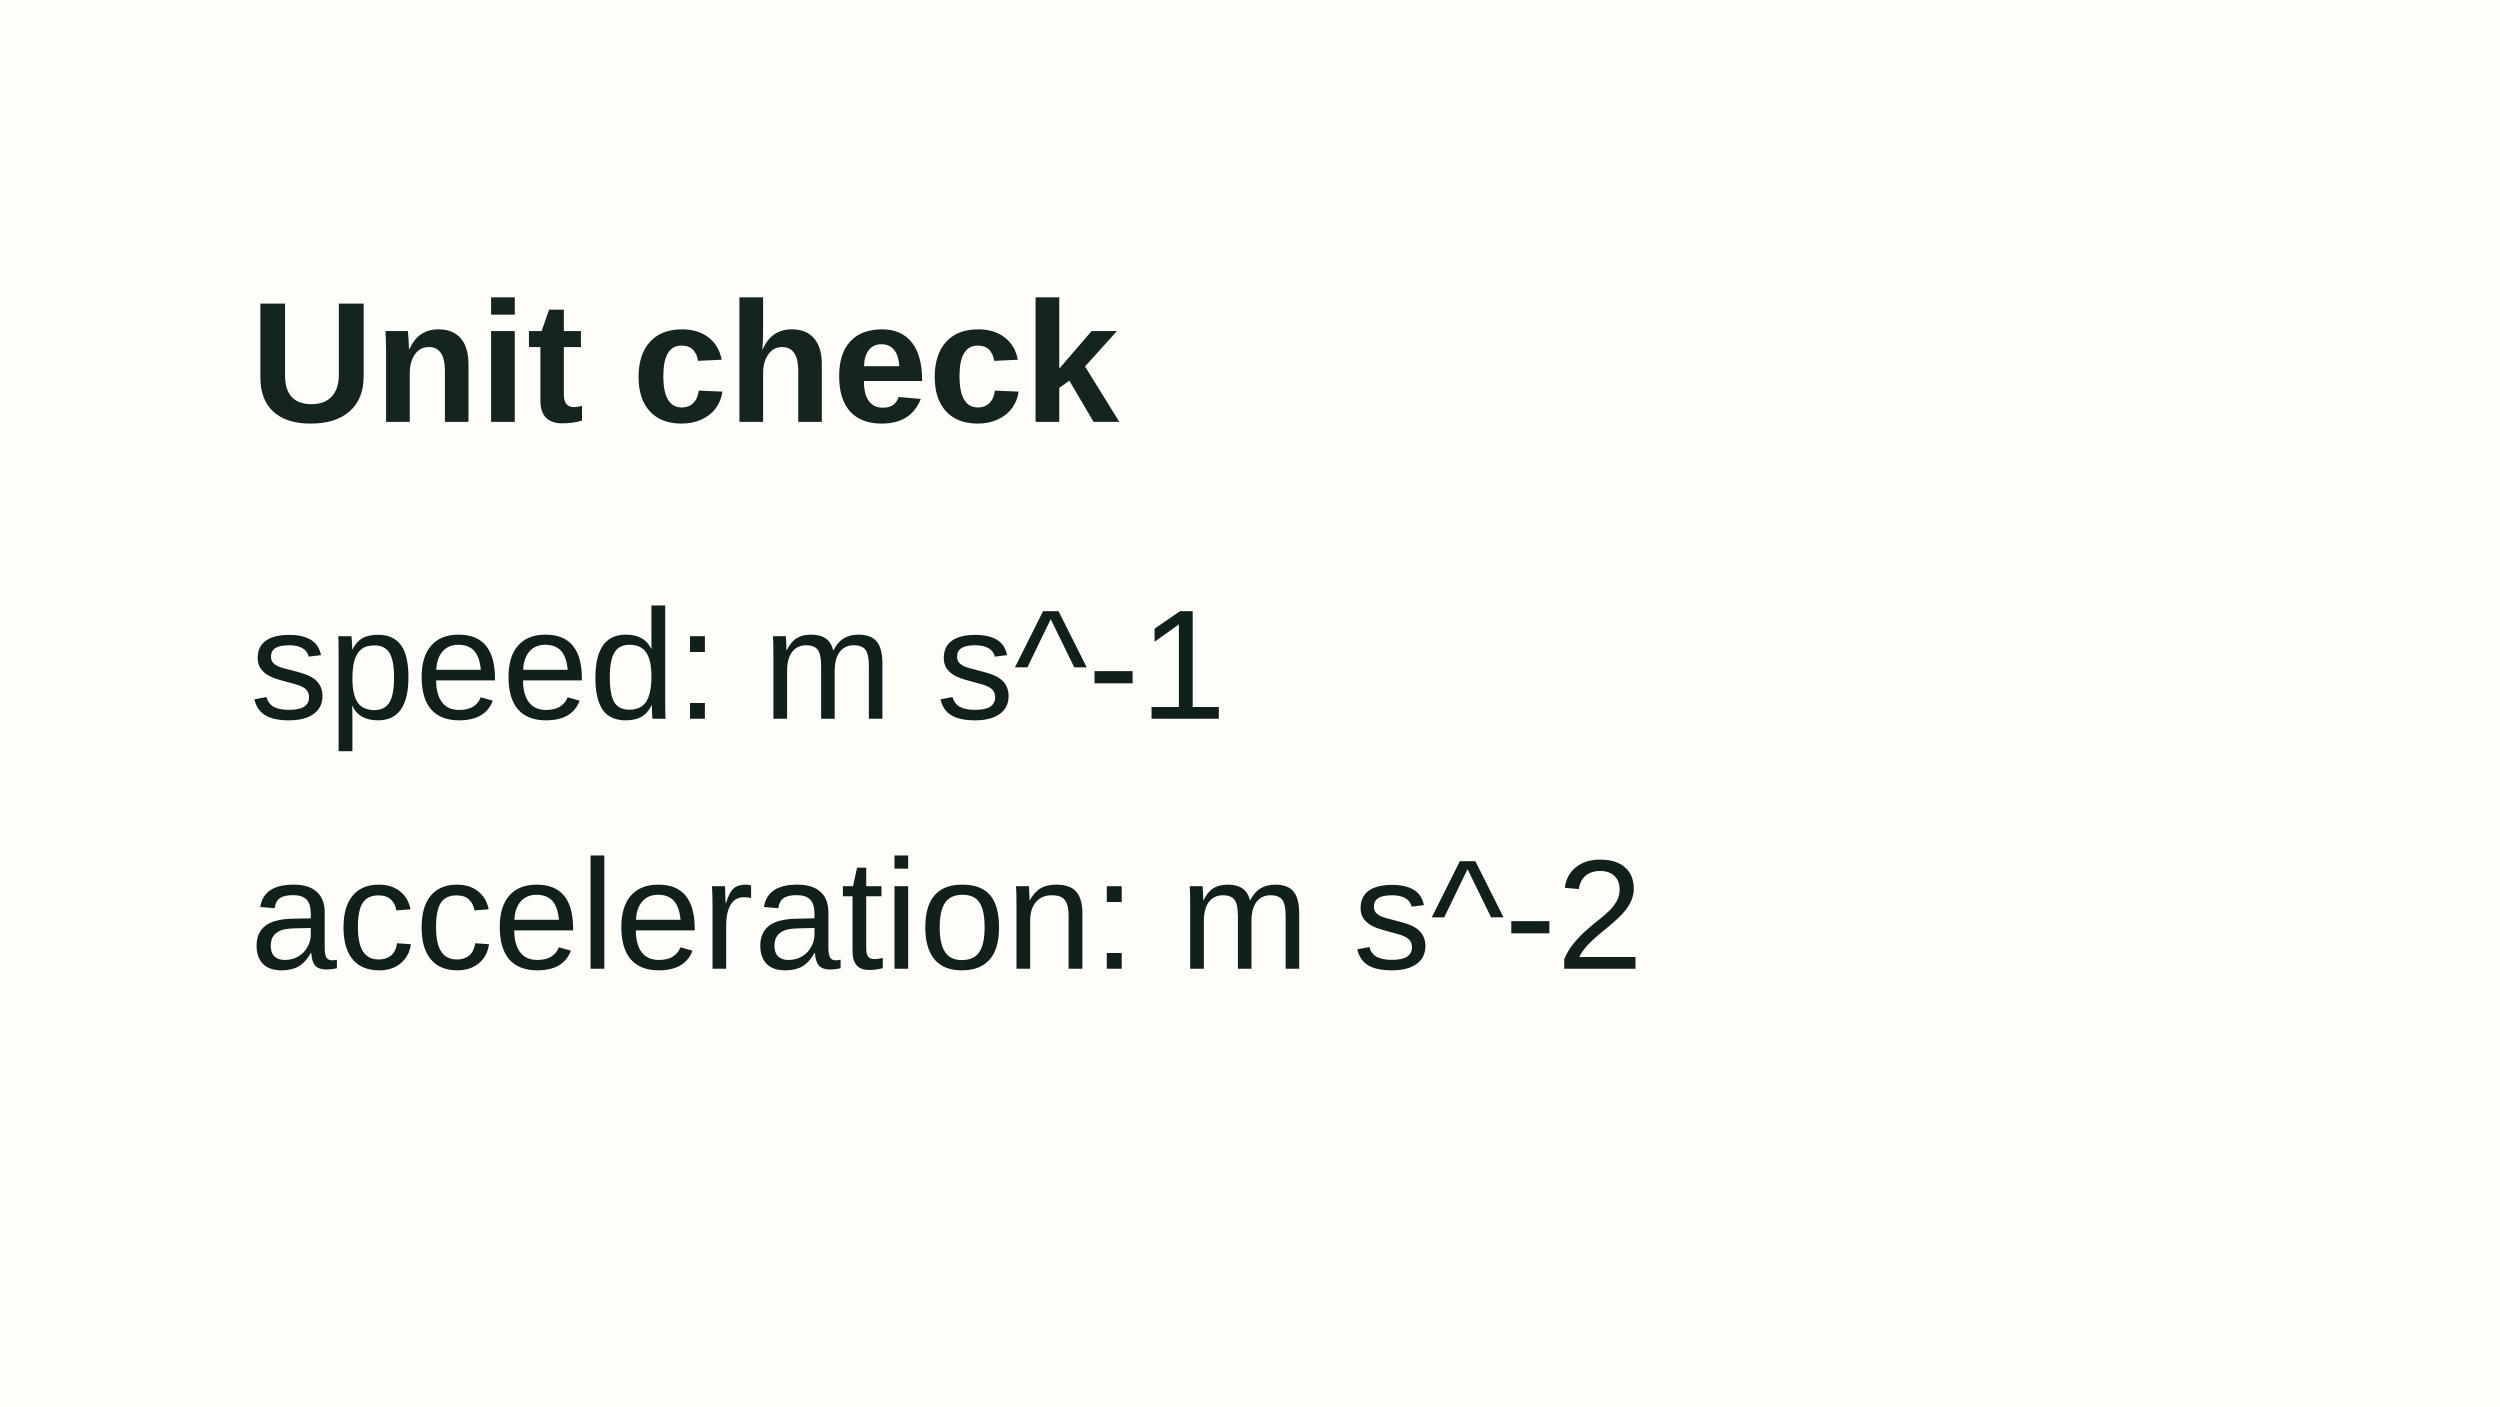
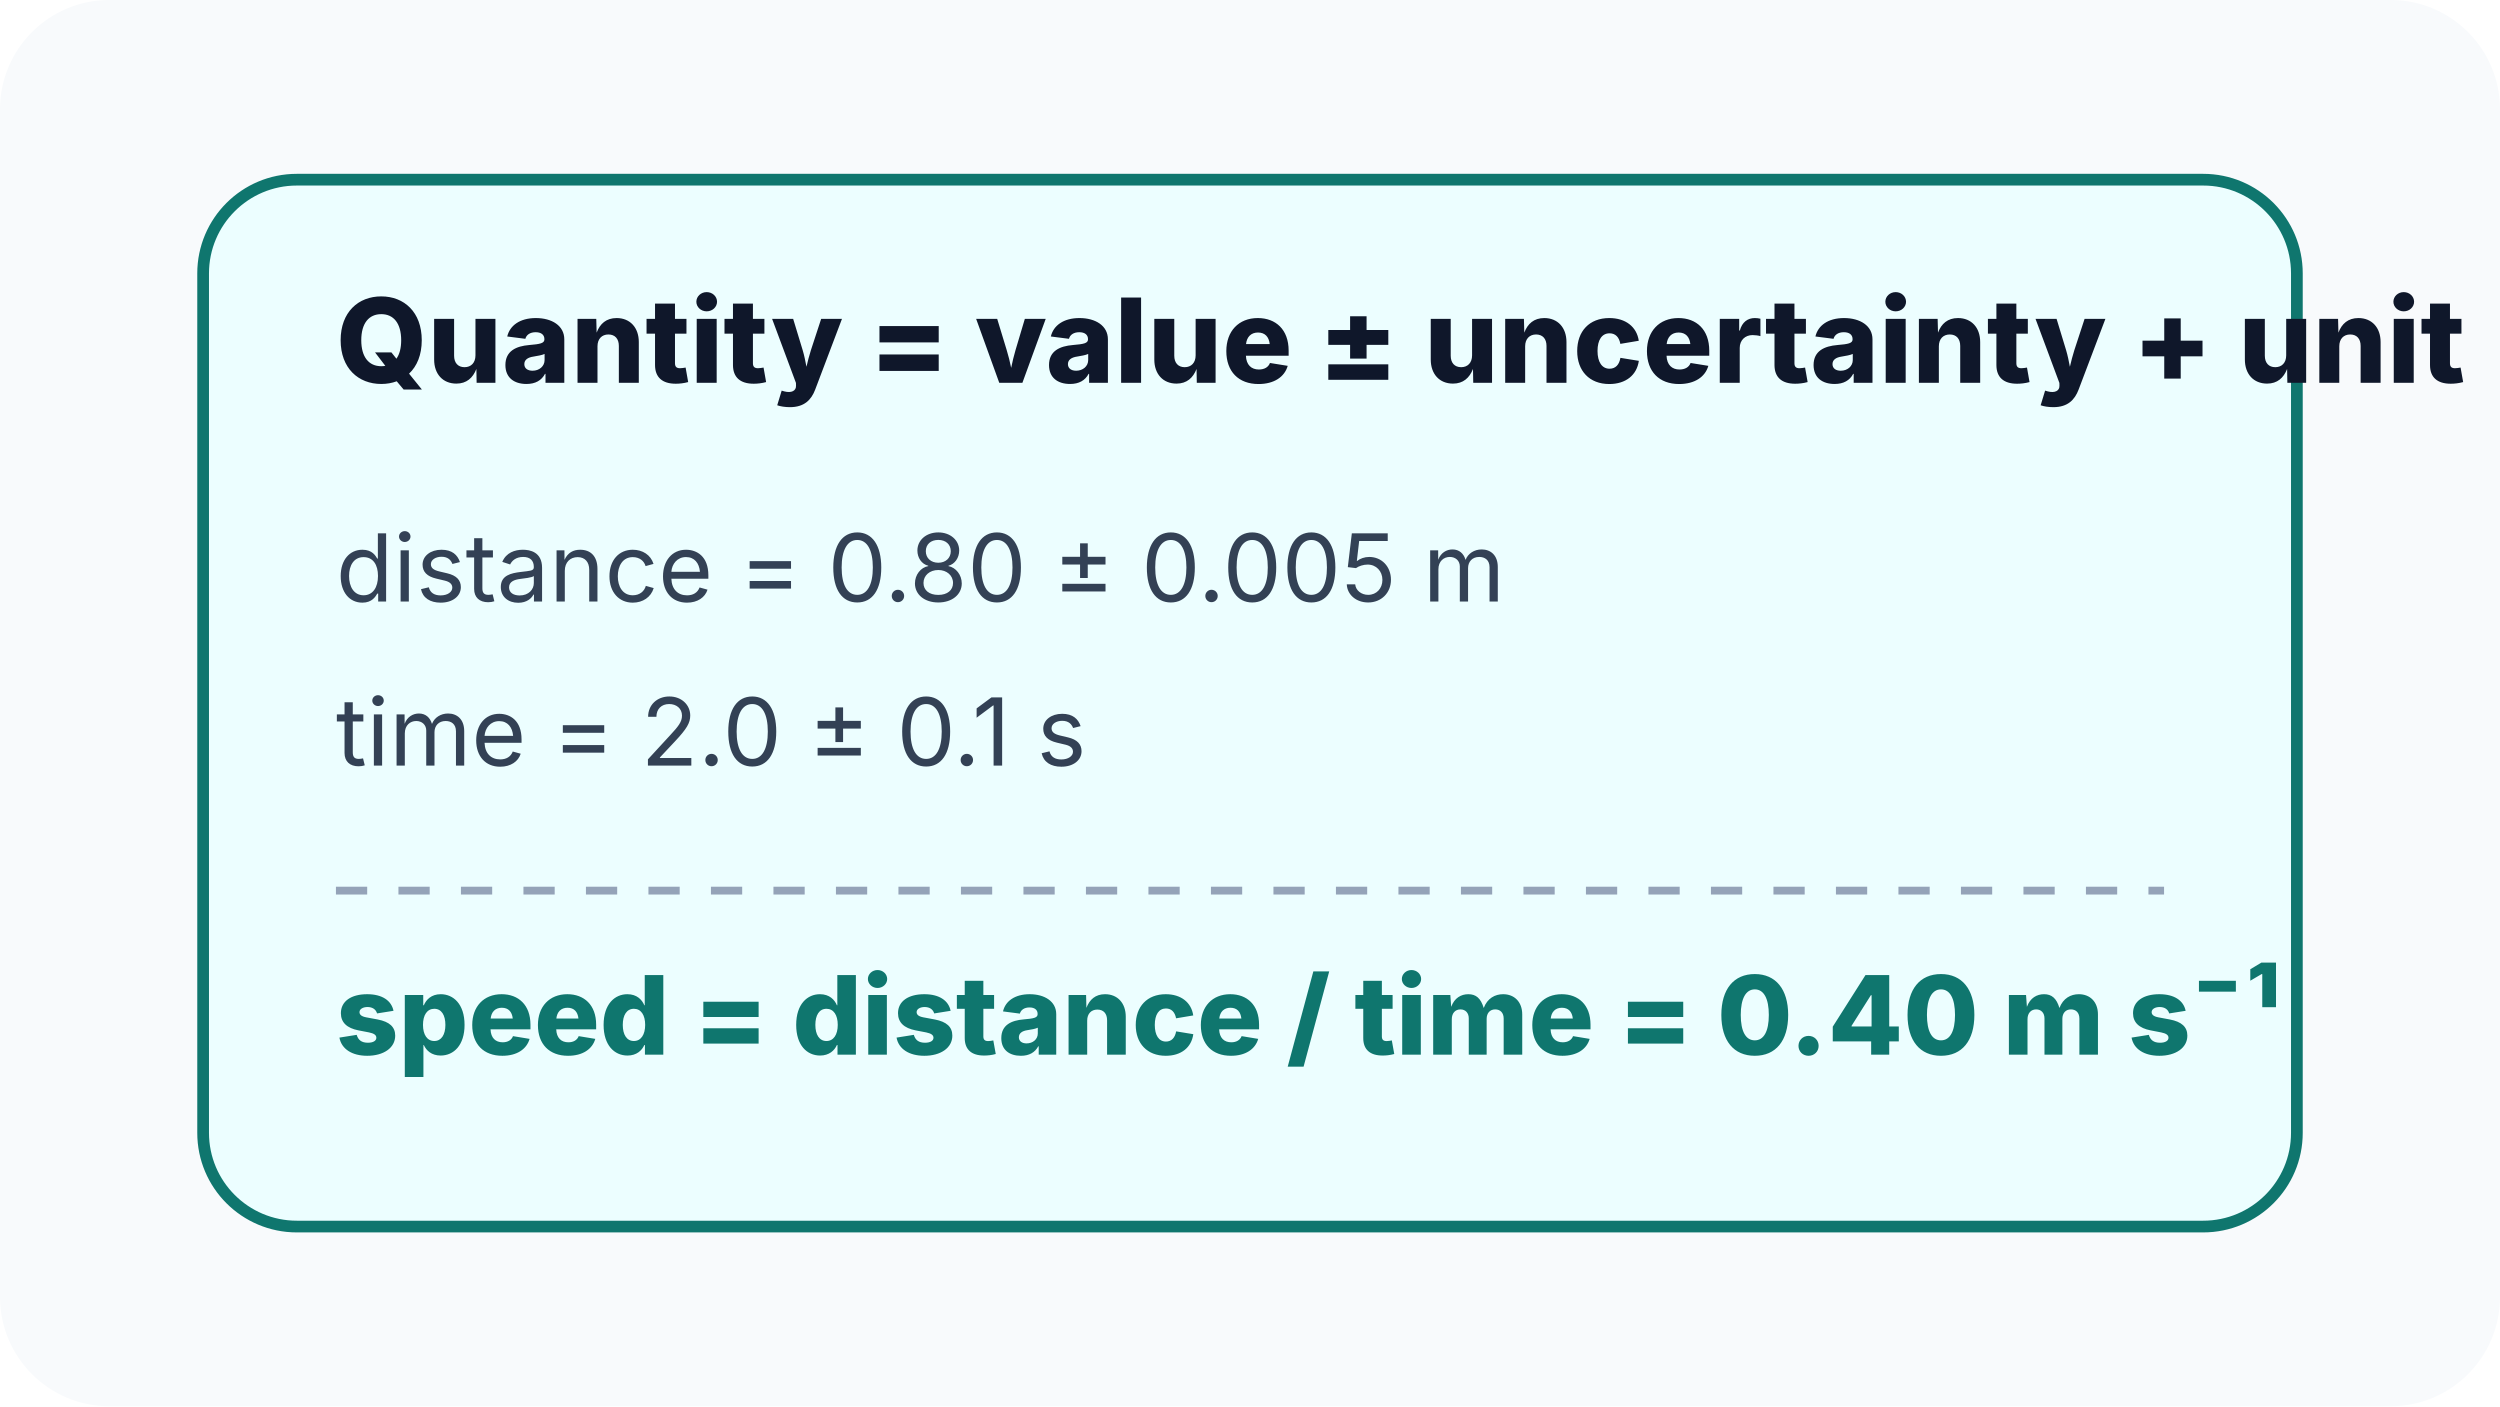
- <svg xmlns="http://www.w3.org/2000/svg" viewBox="0 0 320 180" role="img" aria-label="Unit consistency fallback">
-   <rect width="320" height="180" fill="#fffdf7" />
-   <text x="32" y="54" fill="#13251e" font-family="Arial, sans-serif" font-size="22" font-weight="700">Unit check</text>
-   <text x="32" y="92" fill="#10201a" font-family="Arial, sans-serif" font-size="20">speed: m s^-1</text>
-   <text x="32" y="124" fill="#10201a" font-family="Arial, sans-serif" font-size="20">acceleration: m s^-2</text>
+ <svg xmlns="http://www.w3.org/2000/svg" role="img" aria-labelledby="title desc" viewBox="0 0 640 360">
+   <rect width="640" height="360" rx="28" fill="#f8fafc" />
+   <rect x="52" y="46" width="536" height="268" rx="24" fill="#ecfeff" stroke="#0f766e" stroke-width="3" />
+   <text x="86" y="98" fill="#0f172a" font-family="Inter, Arial, sans-serif" font-size="30" font-weight="800">Quantity = value ± uncertainty + unit</text>
+   <text x="86" y="154" fill="#334155" font-family="Inter, Arial, sans-serif" font-size="24">distance = 0.80 ± 0.005 m</text>
+   <text x="86" y="196" fill="#334155" font-family="Inter, Arial, sans-serif" font-size="24">time = 2.0 ± 0.1 s</text>
+   <path d="M86 228 H554" stroke="#94a3b8" stroke-width="2" stroke-dasharray="8 8" />
+   <text x="86" y="270" fill="#0f766e" font-family="Inter, Arial, sans-serif" font-size="28" font-weight="800">speed = distance / time = 0.40 m s⁻¹</text>
</svg>
